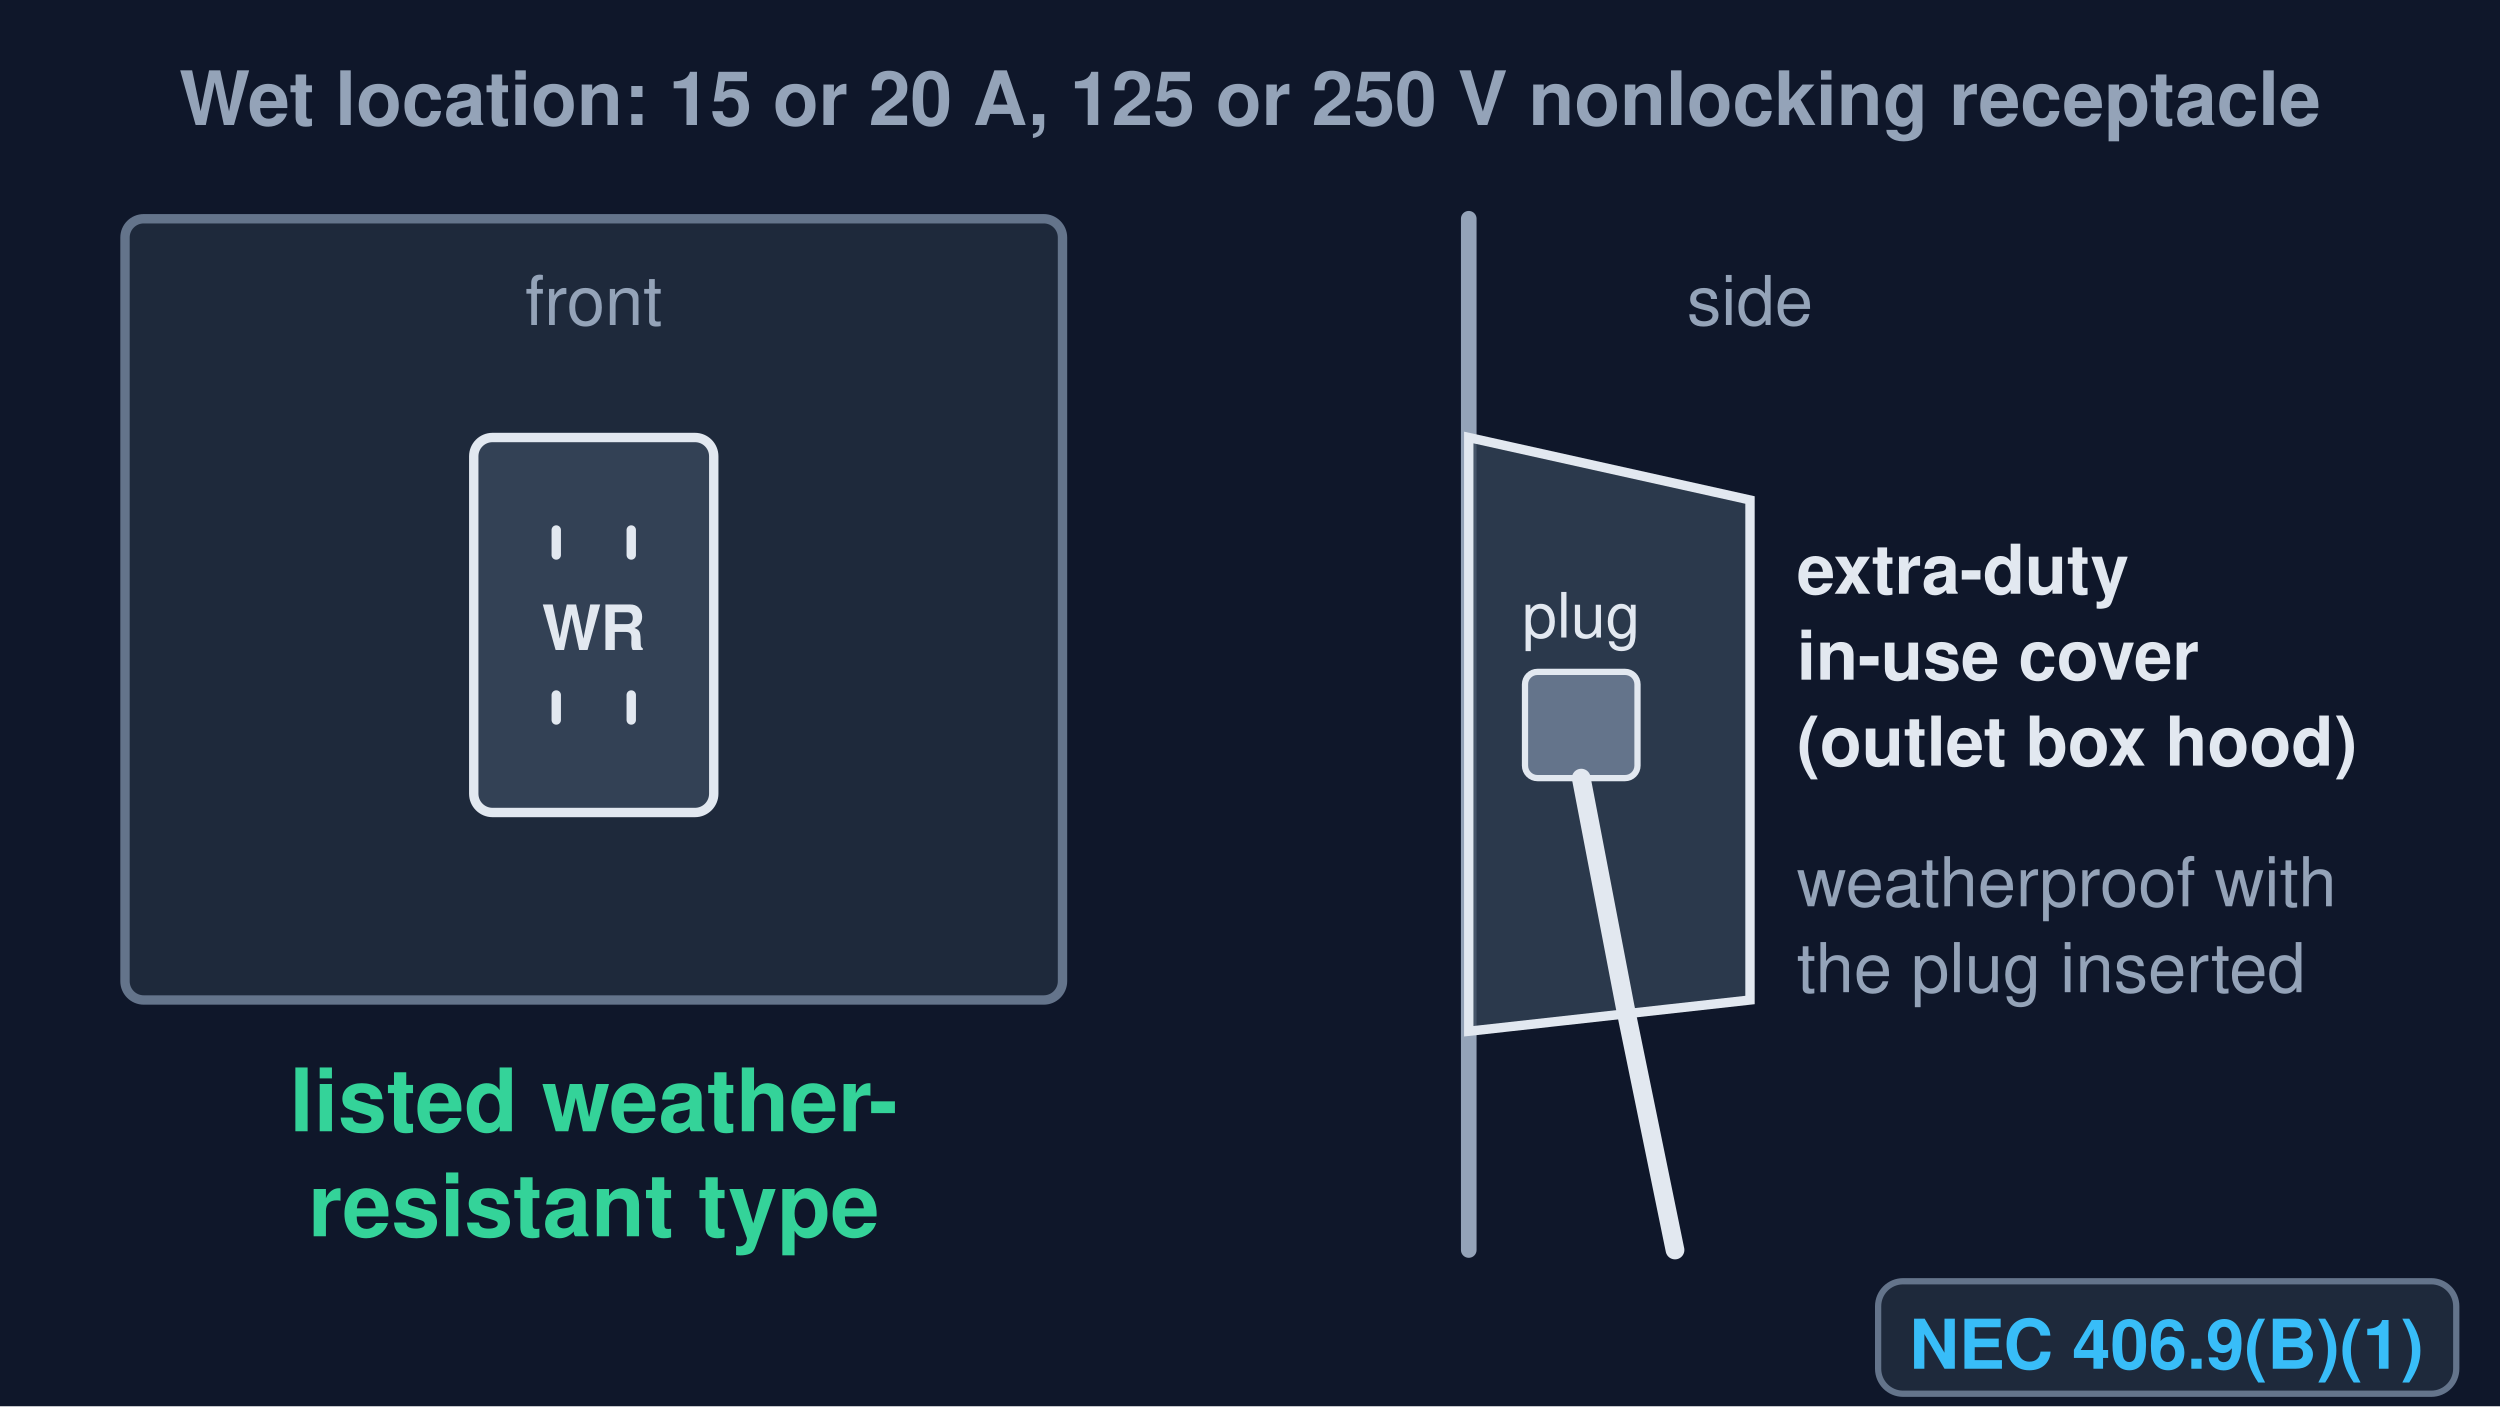
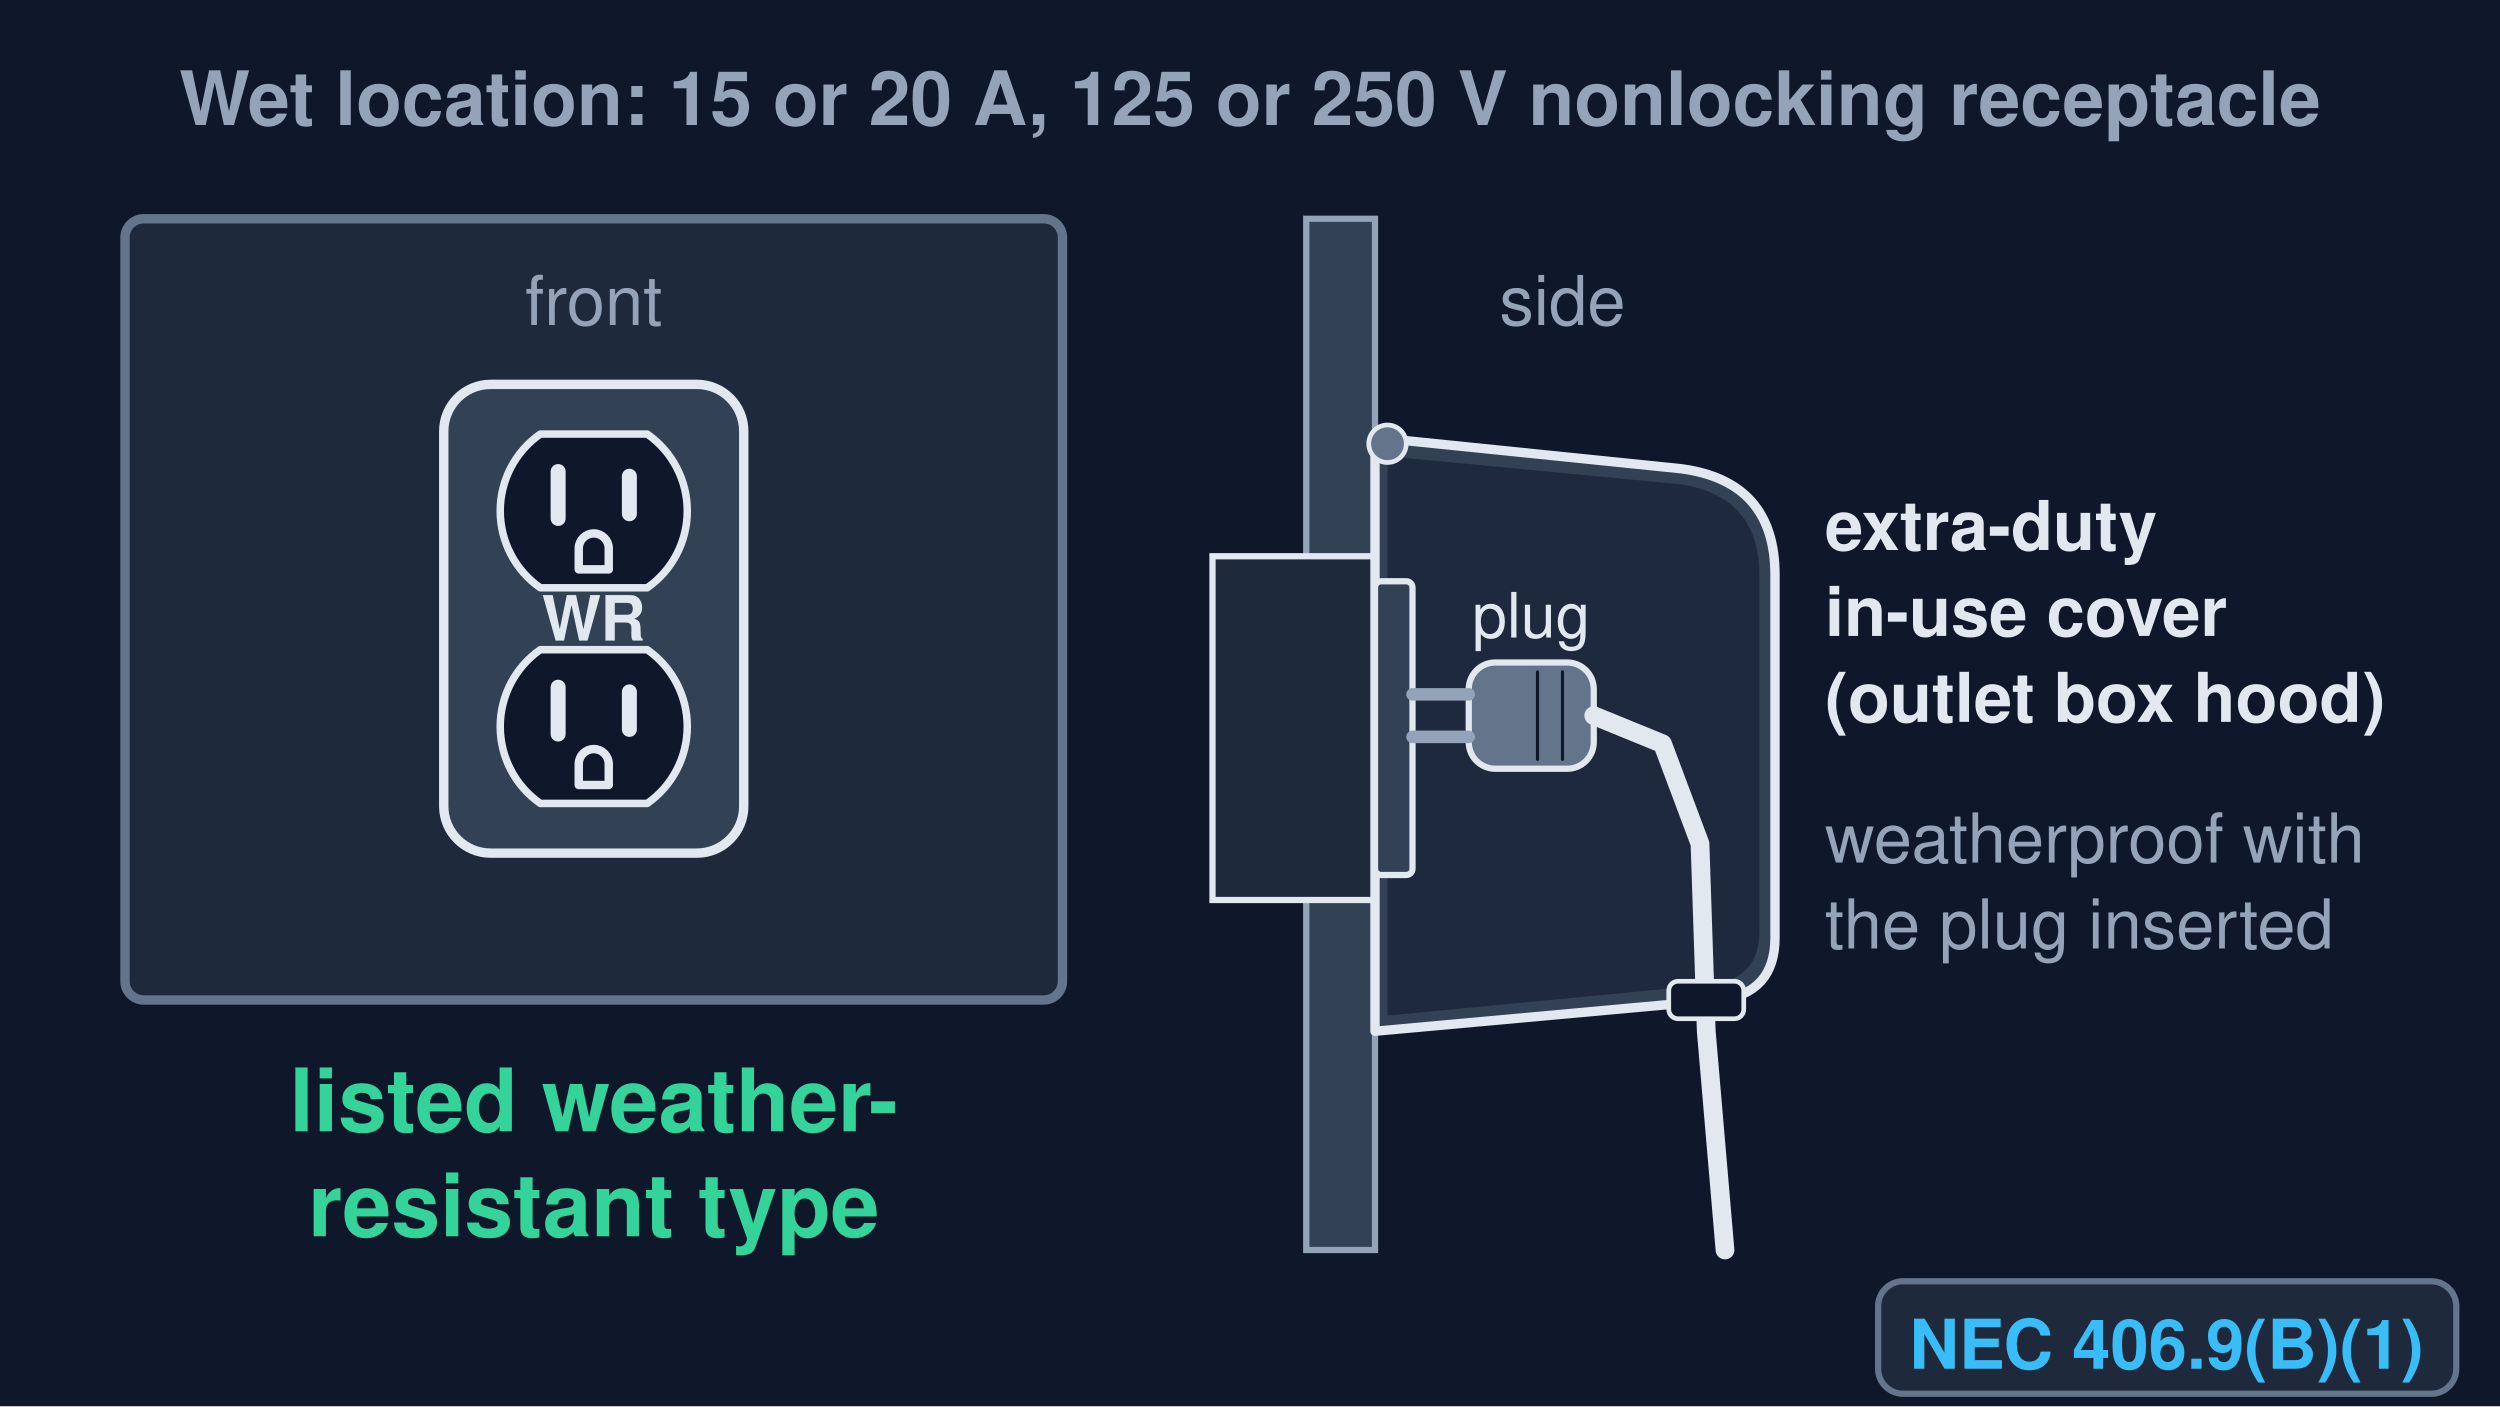
<svg xmlns="http://www.w3.org/2000/svg" width="800" height="450" viewBox="0 0 800 450">
  <rect x="0.0" y="0.0" width="800.0" height="450.0" rx="0" fill="#0f172a" fill-opacity="1.0" stroke="none" stroke-width="2" />
  <text x="400.0" y="40.0" font-family="Helvetica, Arial, sans-serif" font-size="24" font-weight="bold" fill="#94a3b8" text-anchor="middle">Wet location: 15 or 20 A, 125 or 250 V nonlocking receptacle</text>
  <rect x="40.0" y="70.0" width="300.0" height="250.0" rx="6" fill="#1e293b" fill-opacity="1.0" stroke="#64748b" stroke-width="3" />
  <text x="190.0" y="104.0" font-family="Helvetica, Arial, sans-serif" font-size="22" fill="#94a3b8" text-anchor="middle">front</text>
-   <rect x="151.6" y="140.0" width="76.8" height="120.0" rx="6" fill="#334155" fill-opacity="1.0" stroke="#e2e8f0" stroke-width="3" />
-   <line x1="178.0" y1="169.6" x2="178.0" y2="177.6" stroke="#e2e8f0" stroke-width="3" stroke-linecap="round" stroke-opacity="1.0" />
-   <line x1="202.0" y1="169.6" x2="202.0" y2="177.6" stroke="#e2e8f0" stroke-width="3" stroke-linecap="round" stroke-opacity="1.0" />
-   <line x1="178.0" y1="222.4" x2="178.0" y2="230.4" stroke="#e2e8f0" stroke-width="3" stroke-linecap="round" stroke-opacity="1.0" />
-   <line x1="202.0" y1="222.4" x2="202.0" y2="230.4" stroke="#e2e8f0" stroke-width="3" stroke-linecap="round" stroke-opacity="1.0" />
-   <text x="190.0" y="208.0" font-family="Helvetica, Arial, sans-serif" font-size="20" font-weight="bold" fill="#e2e8f0" text-anchor="middle">WR</text>
+   <rect x="142.0" y="123.0" width="96.0" height="150.0" rx="15.0" fill="#334155" fill-opacity="1.0" stroke="#e2e8f0" stroke-width="3" />
+   <path d="M 172.9 138.9 L 207.1 138.9 A 30.0 30.0 0 0 1 207.1 188.1 L 172.9 188.1 A 30.0 30.0 0 0 1 172.9 138.9 Z" fill="#0f172a" stroke="#e2e8f0" stroke-width="2.4" stroke-linecap="round" stroke-linejoin="round" />
+   <line x1="178.6" y1="150.9" x2="178.6" y2="165.9" stroke="#e2e8f0" stroke-width="4.8" stroke-linecap="round" stroke-opacity="1.0" />
+   <line x1="201.4" y1="152.4" x2="201.4" y2="164.4" stroke="#e2e8f0" stroke-width="4.8" stroke-linecap="round" stroke-opacity="1.0" />
+   <path d="M 185.2 182.2 V 175.5 A 4.8 4.8 0 0 1 194.8 175.5 V 182.2 Z" fill="none" stroke="#e2e8f0" stroke-width="2.7" stroke-linecap="round" stroke-linejoin="round" />
+   <path d="M 172.9 207.9 L 207.1 207.9 A 30.0 30.0 0 0 1 207.1 257.1 L 172.9 257.1 A 30.0 30.0 0 0 1 172.9 207.9 Z" fill="#0f172a" stroke="#e2e8f0" stroke-width="2.4" stroke-linecap="round" stroke-linejoin="round" />
+   <line x1="178.6" y1="219.9" x2="178.6" y2="234.9" stroke="#e2e8f0" stroke-width="4.8" stroke-linecap="round" stroke-opacity="1.0" />
+   <line x1="201.4" y1="221.4" x2="201.4" y2="233.4" stroke="#e2e8f0" stroke-width="4.8" stroke-linecap="round" stroke-opacity="1.0" />
+   <path d="M 185.2 251.2 V 244.5 A 4.8 4.8 0 0 1 194.8 244.5 V 251.2 Z" fill="none" stroke="#e2e8f0" stroke-width="2.7" stroke-linecap="round" stroke-linejoin="round" />
+   <text x="190.0" y="205.0" font-family="Helvetica, Arial, sans-serif" font-size="20" font-weight="bold" fill="#e2e8f0" text-anchor="middle">WR</text>
  <text x="190.0" y="362.0" font-family="Helvetica, Arial, sans-serif" font-size="28" font-weight="bold" fill="#34d399" text-anchor="middle">listed weather-</text>
  <text x="190.0" y="395.6" font-family="Helvetica, Arial, sans-serif" font-size="28" font-weight="bold" fill="#34d399" text-anchor="middle">resistant type</text>
-   <line x1="470.0" y1="70.0" x2="470.0" y2="400.0" stroke="#94a3b8" stroke-width="5" stroke-linecap="round" stroke-opacity="1.0" />
-   <rect x="470.0" y="70.0" width="290.0" height="330.0" rx="0" fill="#1e293b" fill-opacity="0.0" stroke="none" stroke-width="2" />
-   <text x="560.0" y="104.0" font-family="Helvetica, Arial, sans-serif" font-size="22" fill="#94a3b8" text-anchor="middle">side</text>
-   <polygon points="470.0,140.0 560.0,160.0 560.0,320.0 470.0,330.0" fill="#334155" fill-opacity="0.8" stroke="#e2e8f0" stroke-width="3" />
-   <rect x="488.0" y="215.0" width="36.0" height="34.0" rx="4" fill="#64748b" fill-opacity="1.0" stroke="#e2e8f0" stroke-width="2" />
-   <polyline points="506.0,249.0 520.0,322.0 536.0,400.0" fill="none" stroke="#e2e8f0" stroke-width="6" stroke-linecap="round" stroke-linejoin="round" />
-   <text x="506.0" y="204.0" font-family="Helvetica, Arial, sans-serif" font-size="20" fill="#e2e8f0" text-anchor="middle">plug</text>
-   <text x="575.0" y="190.0" font-family="Helvetica, Arial, sans-serif" font-size="22" font-weight="bold" fill="#e2e8f0" text-anchor="start">extra-duty</text>
-   <text x="575.0" y="217.5" font-family="Helvetica, Arial, sans-serif" font-size="22" font-weight="bold" fill="#e2e8f0" text-anchor="start">in-use cover</text>
-   <text x="575.0" y="245.0" font-family="Helvetica, Arial, sans-serif" font-size="22" font-weight="bold" fill="#e2e8f0" text-anchor="start">(outlet box hood)</text>
-   <text x="575.0" y="290.0" font-family="Helvetica, Arial, sans-serif" font-size="22" fill="#94a3b8" text-anchor="start">weatherproof with</text>
-   <text x="575.0" y="317.5" font-family="Helvetica, Arial, sans-serif" font-size="22" fill="#94a3b8" text-anchor="start">the plug inserted</text>
+   <rect x="418.0" y="70.0" width="22.0" height="330.0" rx="0" fill="#334155" fill-opacity="1.0" stroke="#94a3b8" stroke-width="2" />
+   <rect x="388.0" y="178.0" width="52.0" height="110.0" rx="0" fill="#1e293b" fill-opacity="1.0" stroke="#e2e8f0" stroke-width="2" />
+   <text x="500.0" y="104.0" font-family="Helvetica, Arial, sans-serif" font-size="22" fill="#94a3b8" text-anchor="middle">side</text>
+   <path d="M 440 140 L 538 150 Q 568 154 568 184 L 568 300 Q 568 318 550 320 L 440 330 Z" fill="#334155" stroke="#e2e8f0" stroke-width="3" stroke-linecap="round" stroke-linejoin="round" />
+   <path d="M 444 146 L 538 155 Q 563 159 563 184 L 563 298 Q 563 313 548 315 L 444 325 Z" fill="#0f172a" fill-opacity="0.55" stroke="none" />
+   <rect x="440.0" y="186.0" width="12.0" height="94.0" rx="2" fill="#334155" fill-opacity="1.0" stroke="#e2e8f0" stroke-width="2" />
+   <rect x="470.0" y="212.0" width="40.0" height="34.0" rx="8.5" fill="#64748b" fill-opacity="1.0" stroke="#e2e8f0" stroke-width="2" />
+   <line x1="492.0" y1="215.0" x2="492.0" y2="243.0" stroke="#0f172a" stroke-width="1" stroke-linecap="round" stroke-opacity="1.0" />
+   <line x1="500.0" y1="215.0" x2="500.0" y2="243.0" stroke="#0f172a" stroke-width="1" stroke-linecap="round" stroke-opacity="1.0" />
+   <line x1="452.0" y1="222.2" x2="470.0" y2="222.2" stroke="#94a3b8" stroke-width="4" stroke-linecap="round" stroke-opacity="1.0" />
+   <line x1="452.0" y1="235.8" x2="470.0" y2="235.8" stroke="#94a3b8" stroke-width="4" stroke-linecap="round" stroke-opacity="1.0" />
+   <polyline points="510.0,229.0 532.0,238.0 544.0,270.0 546.0,330.0 552.0,400.0" fill="none" stroke="#e2e8f0" stroke-width="6" stroke-linecap="round" stroke-linejoin="round" />
+   <circle cx="444.0" cy="142.0" r="6" fill="#64748b" stroke="#e2e8f0" stroke-width="1.5" />
+   <rect x="534.0" y="314.0" width="24.0" height="12.0" rx="3" fill="#0f172a" fill-opacity="1.0" stroke="#e2e8f0" stroke-width="1.5" />
+   <text x="584.0" y="176.0" font-family="Helvetica, Arial, sans-serif" font-size="22" font-weight="bold" fill="#e2e8f0" text-anchor="start">extra-duty</text>
+   <text x="584.0" y="203.5" font-family="Helvetica, Arial, sans-serif" font-size="22" font-weight="bold" fill="#e2e8f0" text-anchor="start">in-use cover</text>
+   <text x="584.0" y="231.0" font-family="Helvetica, Arial, sans-serif" font-size="22" font-weight="bold" fill="#e2e8f0" text-anchor="start">(outlet box hood)</text>
+   <text x="584.0" y="276.0" font-family="Helvetica, Arial, sans-serif" font-size="22" fill="#94a3b8" text-anchor="start">weatherproof with</text>
+   <text x="584.0" y="303.5" font-family="Helvetica, Arial, sans-serif" font-size="22" fill="#94a3b8" text-anchor="start">the plug inserted</text>
+   <text x="490.0" y="204.0" font-family="Helvetica, Arial, sans-serif" font-size="20" fill="#e2e8f0" text-anchor="middle">plug</text>
  <rect x="601.0" y="410.0" width="185.0" height="36.0" rx="8" fill="#1e293b" fill-opacity="1.0" stroke="#64748b" stroke-width="2" />
  <text x="611.0" y="438.0" font-family="Helvetica, Arial, sans-serif" font-size="22" font-weight="bold" fill="#38bdf8" text-anchor="start">NEC 406.9(B)(1)</text>
</svg>
